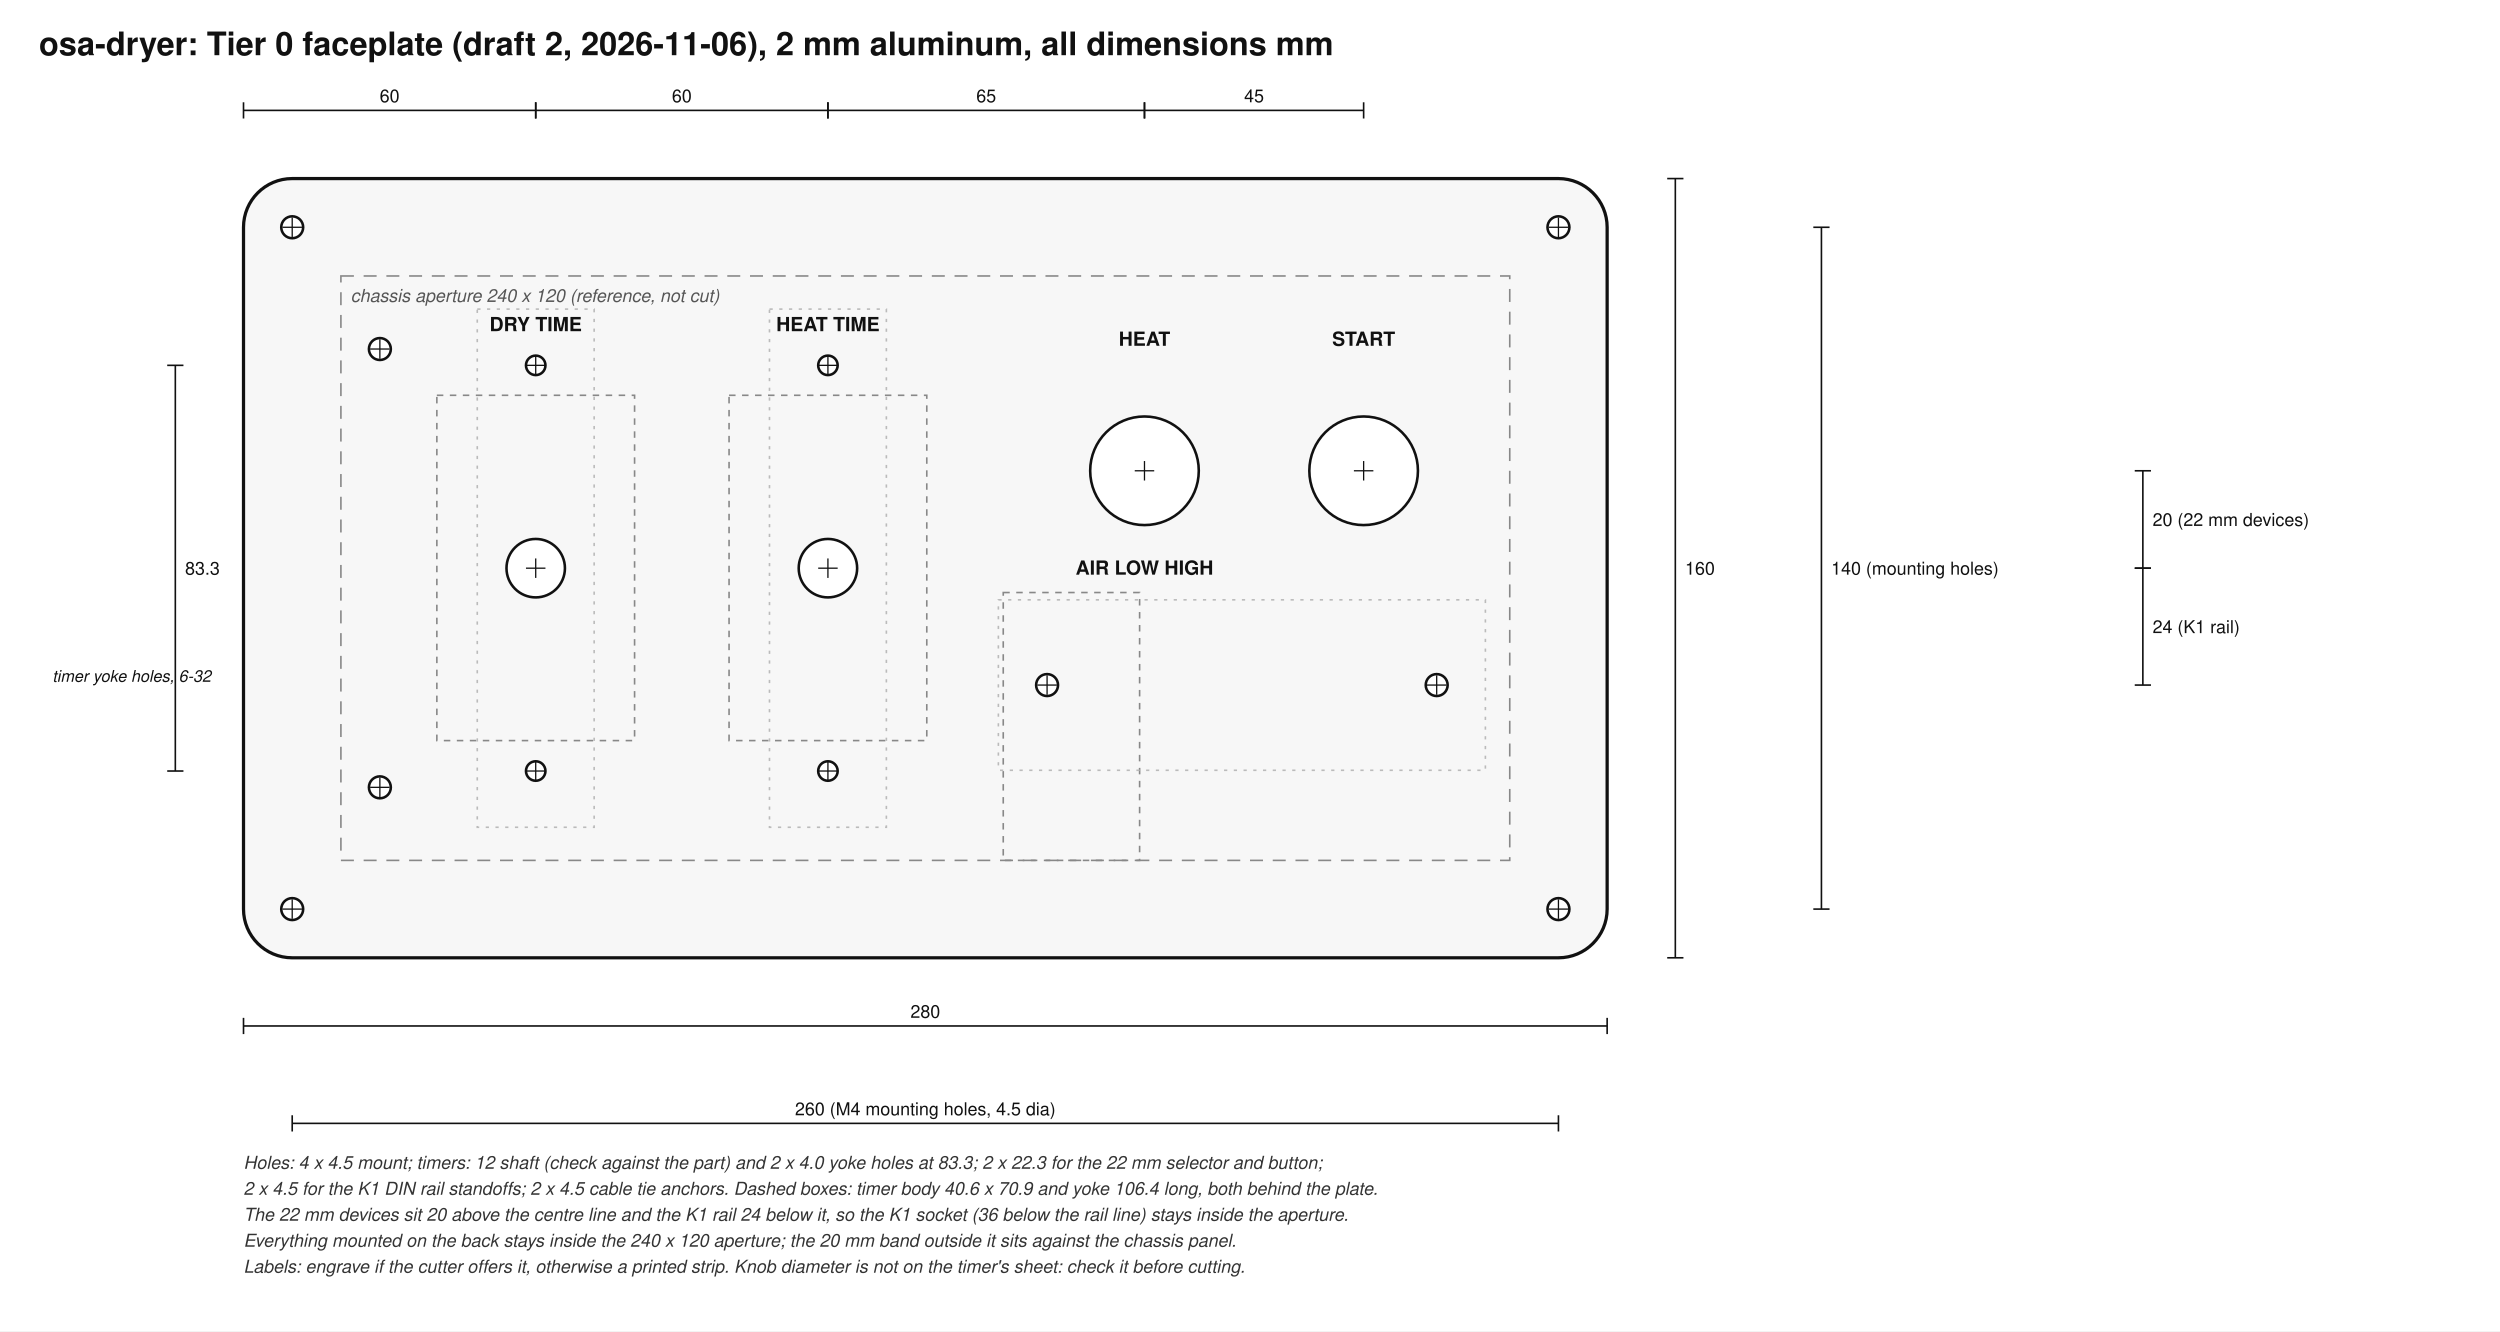
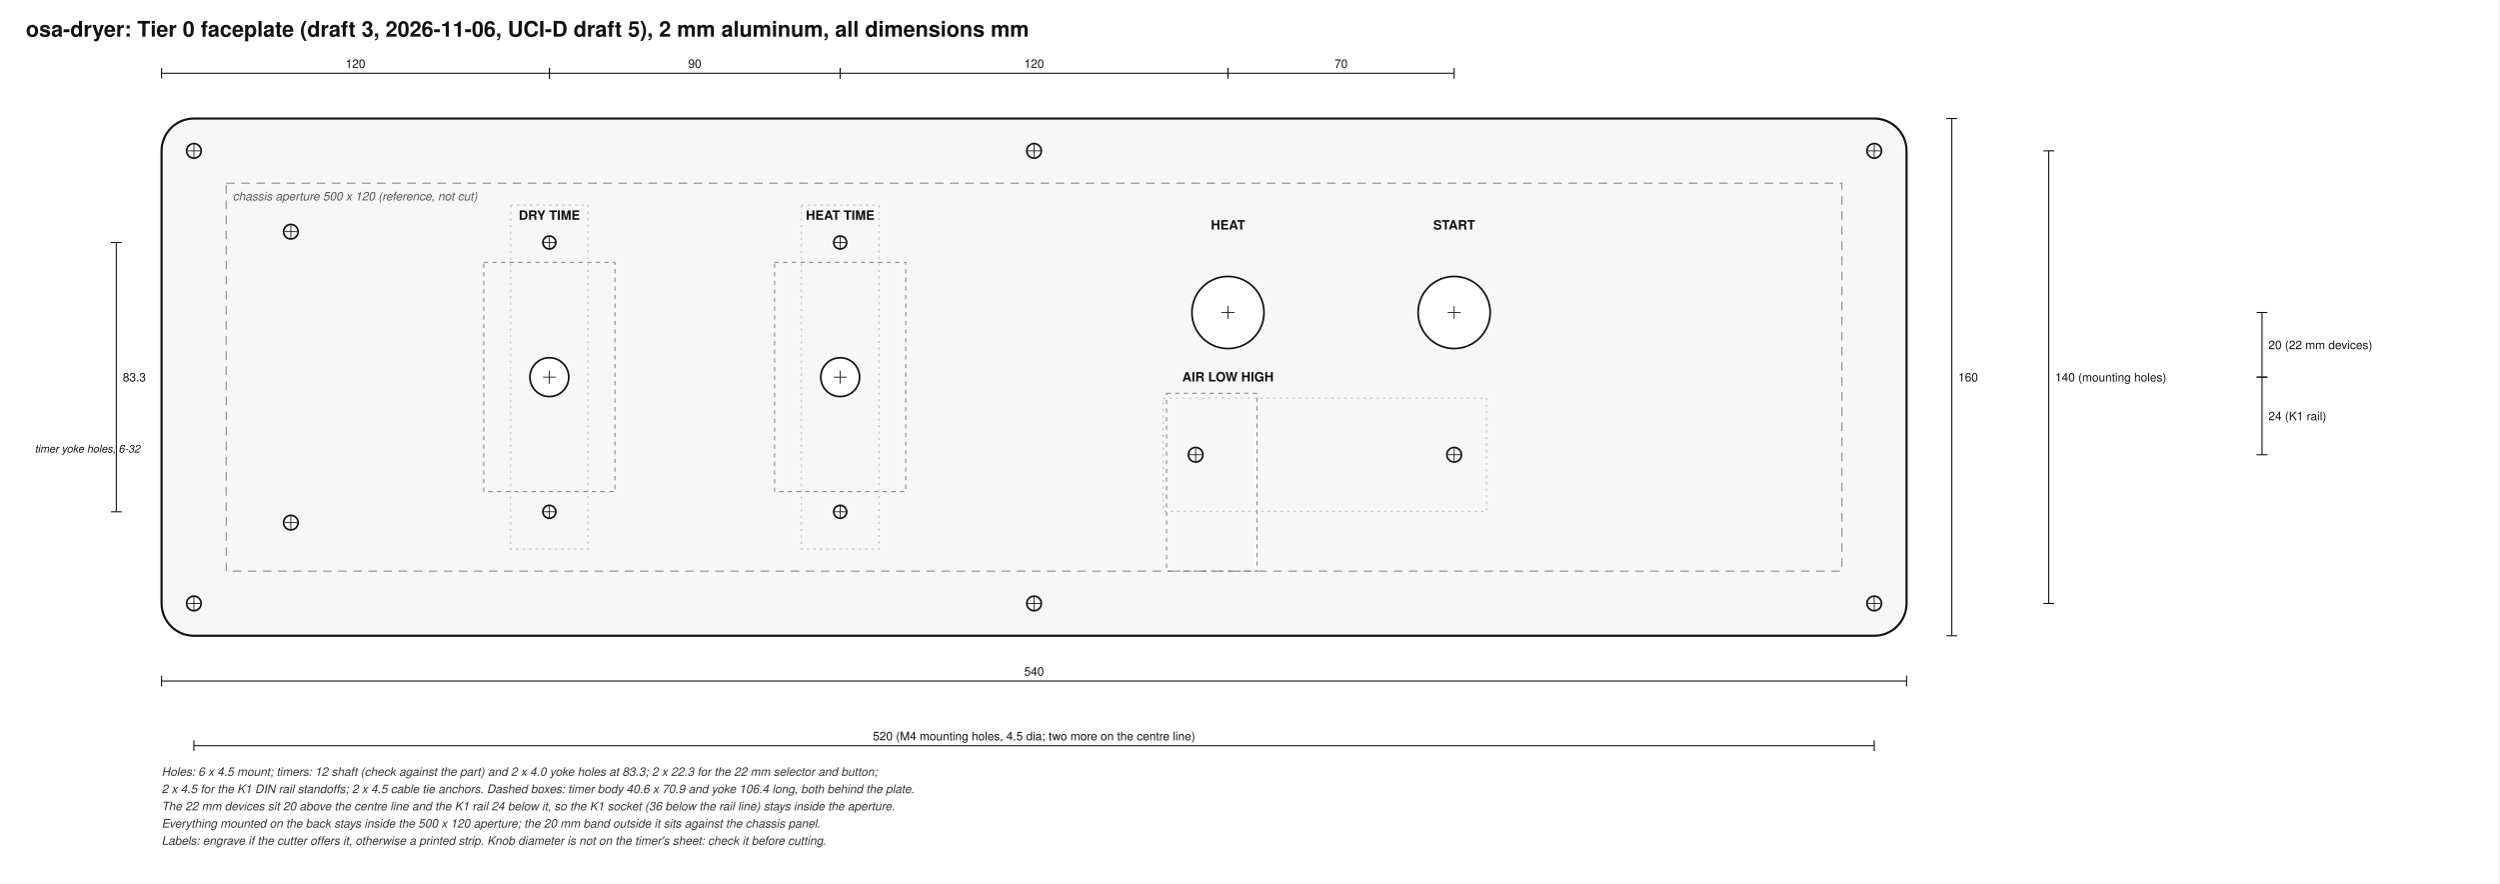
- <svg xmlns="http://www.w3.org/2000/svg" width="1540" height="820" viewBox="0 0 1540 820">
-   <rect x="0" y="0" width="1540" height="820" fill="#ffffff" />
+ <svg xmlns="http://www.w3.org/2000/svg" width="2320" height="820" viewBox="0 0 2320 820">
+   <rect x="0" y="0" width="2320" height="820" fill="#ffffff" />
  <text x="24" y="34" font-family="Helvetica, Arial, sans-serif" font-size="20" text-anchor="start" fill="#111" font-weight="bold">
-     <tspan x="24" dy="0">osa-dryer: Tier 0 faceplate (draft 2, 2026-11-06), 2 mm aluminum, all dimensions mm</tspan>
+     <tspan x="24" dy="0">osa-dryer: Tier 0 faceplate (draft 3, 2026-11-06, UCI-D draft 5), 2 mm aluminum, all dimensions mm</tspan>
  </text>
-   <rect x="150.0" y="110.0" width="840.0" height="480.0" rx="30.0" fill="#f7f7f7" stroke="#111" stroke-width="2" />
-   <rect x="210.0" y="170.0" width="720.0" height="360.0" fill="none" stroke="#888" stroke-width="1" stroke-dasharray="8,6" />
+   <rect x="150.0" y="110.0" width="1620.0" height="480.0" rx="30.0" fill="#f7f7f7" stroke="#111" stroke-width="2" />
+   <rect x="210.0" y="170.0" width="1500.0" height="360.0" fill="none" stroke="#888" stroke-width="1" stroke-dasharray="8,6" />
  <text x="216.0" y="186.0" font-family="Helvetica, Arial, sans-serif" font-size="11" text-anchor="start" fill="#555" font-style="italic">
-     <tspan x="216.0" dy="0">chassis aperture 240 x 120 (reference, not cut)</tspan>
+     <tspan x="216.0" dy="0">chassis aperture 500 x 120 (reference, not cut)</tspan>
  </text>
-   <rect x="269.1" y="243.5" width="121.8" height="212.7" fill="none" stroke="#888" stroke-width="1" stroke-dasharray="4,4" />
-   <rect x="294.0" y="190.4" width="72.0" height="319.2" fill="none" stroke="#bbb" stroke-width="1" stroke-dasharray="2,4" />
  <rect x="449.1" y="243.5" width="121.8" height="212.7" fill="none" stroke="#888" stroke-width="1" stroke-dasharray="4,4" />
  <rect x="474.0" y="190.4" width="72.0" height="319.2" fill="none" stroke="#bbb" stroke-width="1" stroke-dasharray="2,4" />
-   <rect x="618.0" y="365.0" width="84.0" height="165.0" fill="none" stroke="#888" stroke-width="1" stroke-dasharray="4,4" />
-   <rect x="615.0" y="369.5" width="300.0" height="105.0" fill="none" stroke="#bbb" stroke-width="1" stroke-dasharray="2,4" />
+   <rect x="719.1" y="243.5" width="121.8" height="212.7" fill="none" stroke="#888" stroke-width="1" stroke-dasharray="4,4" />
+   <rect x="744.0" y="190.4" width="72.0" height="319.2" fill="none" stroke="#bbb" stroke-width="1" stroke-dasharray="2,4" />
+   <rect x="1083.0" y="365.0" width="84.0" height="165.0" fill="none" stroke="#888" stroke-width="1" stroke-dasharray="4,4" />
+   <rect x="1080.0" y="369.5" width="300.0" height="105.0" fill="none" stroke="#bbb" stroke-width="1" stroke-dasharray="2,4" />
  <circle cx="180.0" cy="560.0" r="6.75" fill="#fff" stroke="#111" stroke-width="1.6" />
  <line x1="174.0" y1="560.0" x2="186.0" y2="560.0" stroke="#111" stroke-width="0.8" />
  <line x1="180.0" y1="554.0" x2="180.0" y2="566.0" stroke="#111" stroke-width="0.8" />
+   <circle cx="1740.0" cy="560.0" r="6.75" fill="#fff" stroke="#111" stroke-width="1.6" />
+   <line x1="1734.0" y1="560.0" x2="1746.0" y2="560.0" stroke="#111" stroke-width="0.8" />
+   <line x1="1740.0" y1="554.0" x2="1740.0" y2="566.0" stroke="#111" stroke-width="0.8" />
+   <circle cx="180.0" cy="140.0" r="6.75" fill="#fff" stroke="#111" stroke-width="1.6" />
+   <line x1="174.0" y1="140.0" x2="186.0" y2="140.0" stroke="#111" stroke-width="0.8" />
+   <line x1="180.0" y1="134.0" x2="180.0" y2="146.0" stroke="#111" stroke-width="0.8" />
+   <circle cx="1740.0" cy="140.0" r="6.75" fill="#fff" stroke="#111" stroke-width="1.6" />
+   <line x1="1734.0" y1="140.0" x2="1746.0" y2="140.0" stroke="#111" stroke-width="0.8" />
+   <line x1="1740.0" y1="134.0" x2="1740.0" y2="146.0" stroke="#111" stroke-width="0.8" />
  <circle cx="960.0" cy="560.0" r="6.75" fill="#fff" stroke="#111" stroke-width="1.6" />
  <line x1="954.0" y1="560.0" x2="966.0" y2="560.0" stroke="#111" stroke-width="0.8" />
  <line x1="960.0" y1="554.0" x2="960.0" y2="566.0" stroke="#111" stroke-width="0.8" />
-   <circle cx="180.0" cy="140.0" r="6.75" fill="#fff" stroke="#111" stroke-width="1.6" />
-   <line x1="174.0" y1="140.0" x2="186.0" y2="140.0" stroke="#111" stroke-width="0.8" />
-   <line x1="180.0" y1="134.0" x2="180.0" y2="146.0" stroke="#111" stroke-width="0.8" />
  <circle cx="960.0" cy="140.0" r="6.75" fill="#fff" stroke="#111" stroke-width="1.6" />
  <line x1="954.0" y1="140.0" x2="966.0" y2="140.0" stroke="#111" stroke-width="0.8" />
  <line x1="960.0" y1="134.0" x2="960.0" y2="146.0" stroke="#111" stroke-width="0.8" />
-   <circle cx="330.0" cy="350.0" r="18.0" fill="#fff" stroke="#111" stroke-width="1.6" />
-   <line x1="324.0" y1="350.0" x2="336.0" y2="350.0" stroke="#111" stroke-width="0.8" />
-   <line x1="330.0" y1="344.0" x2="330.0" y2="356.0" stroke="#111" stroke-width="0.8" />
-   <circle cx="330.0" cy="225.05" r="6.0" fill="#fff" stroke="#111" stroke-width="1.6" />
-   <line x1="324.0" y1="225.05" x2="336.0" y2="225.05" stroke="#111" stroke-width="0.8" />
-   <line x1="330.0" y1="219.05" x2="330.0" y2="231.05" stroke="#111" stroke-width="0.8" />
-   <circle cx="330.0" cy="474.95" r="6.0" fill="#fff" stroke="#111" stroke-width="1.6" />
-   <line x1="324.0" y1="474.95" x2="336.0" y2="474.95" stroke="#111" stroke-width="0.8" />
-   <line x1="330.0" y1="468.95" x2="330.0" y2="480.95" stroke="#111" stroke-width="0.8" />
  <circle cx="510.0" cy="350.0" r="18.0" fill="#fff" stroke="#111" stroke-width="1.6" />
  <line x1="504.0" y1="350.0" x2="516.0" y2="350.0" stroke="#111" stroke-width="0.8" />
  <line x1="510.0" y1="344.0" x2="510.0" y2="356.0" stroke="#111" stroke-width="0.8" />
  <circle cx="510.0" cy="225.05" r="6.0" fill="#fff" stroke="#111" stroke-width="1.6" />
  <line x1="504.0" y1="225.05" x2="516.0" y2="225.05" stroke="#111" stroke-width="0.8" />
  <line x1="510.0" y1="219.05" x2="510.0" y2="231.05" stroke="#111" stroke-width="0.8" />
  <circle cx="510.0" cy="474.95" r="6.0" fill="#fff" stroke="#111" stroke-width="1.6" />
  <line x1="504.0" y1="474.95" x2="516.0" y2="474.95" stroke="#111" stroke-width="0.8" />
  <line x1="510.0" y1="468.95" x2="510.0" y2="480.95" stroke="#111" stroke-width="0.8" />
-   <circle cx="705.0" cy="290.0" r="33.45" fill="#fff" stroke="#111" stroke-width="1.6" />
-   <line x1="699.0" y1="290.0" x2="711.0" y2="290.0" stroke="#111" stroke-width="0.8" />
-   <line x1="705.0" y1="284.0" x2="705.0" y2="296.0" stroke="#111" stroke-width="0.8" />
-   <circle cx="840.0" cy="290.0" r="33.45" fill="#fff" stroke="#111" stroke-width="1.6" />
-   <line x1="834.0" y1="290.0" x2="846.0" y2="290.0" stroke="#111" stroke-width="0.8" />
-   <line x1="840.0" y1="284.0" x2="840.0" y2="296.0" stroke="#111" stroke-width="0.8" />
-   <circle cx="645.0" cy="422.0" r="6.75" fill="#fff" stroke="#111" stroke-width="1.6" />
-   <line x1="639.0" y1="422.0" x2="651.0" y2="422.0" stroke="#111" stroke-width="0.8" />
-   <line x1="645.0" y1="416.0" x2="645.0" y2="428.0" stroke="#111" stroke-width="0.8" />
-   <circle cx="885.0" cy="422.0" r="6.75" fill="#fff" stroke="#111" stroke-width="1.6" />
-   <line x1="879.0" y1="422.0" x2="891.0" y2="422.0" stroke="#111" stroke-width="0.8" />
-   <line x1="885.0" y1="416.0" x2="885.0" y2="428.0" stroke="#111" stroke-width="0.8" />
-   <circle cx="234.0" cy="485.0" r="6.75" fill="#fff" stroke="#111" stroke-width="1.6" />
-   <line x1="228.0" y1="485.0" x2="240.0" y2="485.0" stroke="#111" stroke-width="0.8" />
-   <line x1="234.0" y1="479.0" x2="234.0" y2="491.0" stroke="#111" stroke-width="0.8" />
-   <circle cx="234.0" cy="215.0" r="6.75" fill="#fff" stroke="#111" stroke-width="1.6" />
-   <line x1="228.0" y1="215.0" x2="240.0" y2="215.0" stroke="#111" stroke-width="0.8" />
-   <line x1="234.0" y1="209.0" x2="234.0" y2="221.0" stroke="#111" stroke-width="0.8" />
-   <text x="330.0" y="204.0" font-family="Helvetica, Arial, sans-serif" font-size="12" text-anchor="middle" fill="#111" font-weight="bold">
-     <tspan x="330.0" dy="0">DRY TIME</tspan>
+   <circle cx="780.0" cy="350.0" r="18.0" fill="#fff" stroke="#111" stroke-width="1.6" />
+   <line x1="774.0" y1="350.0" x2="786.0" y2="350.0" stroke="#111" stroke-width="0.8" />
+   <line x1="780.0" y1="344.0" x2="780.0" y2="356.0" stroke="#111" stroke-width="0.8" />
+   <circle cx="780.0" cy="225.05" r="6.0" fill="#fff" stroke="#111" stroke-width="1.6" />
+   <line x1="774.0" y1="225.05" x2="786.0" y2="225.05" stroke="#111" stroke-width="0.8" />
+   <line x1="780.0" y1="219.05" x2="780.0" y2="231.05" stroke="#111" stroke-width="0.8" />
+   <circle cx="780.0" cy="474.95" r="6.0" fill="#fff" stroke="#111" stroke-width="1.6" />
+   <line x1="774.0" y1="474.95" x2="786.0" y2="474.95" stroke="#111" stroke-width="0.8" />
+   <line x1="780.0" y1="468.95" x2="780.0" y2="480.95" stroke="#111" stroke-width="0.8" />
+   <circle cx="1140.0" cy="290.0" r="33.45" fill="#fff" stroke="#111" stroke-width="1.6" />
+   <line x1="1134.0" y1="290.0" x2="1146.0" y2="290.0" stroke="#111" stroke-width="0.8" />
+   <line x1="1140.0" y1="284.0" x2="1140.0" y2="296.0" stroke="#111" stroke-width="0.8" />
+   <circle cx="1350.0" cy="290.0" r="33.45" fill="#fff" stroke="#111" stroke-width="1.6" />
+   <line x1="1344.0" y1="290.0" x2="1356.0" y2="290.0" stroke="#111" stroke-width="0.8" />
+   <line x1="1350.0" y1="284.0" x2="1350.0" y2="296.0" stroke="#111" stroke-width="0.8" />
+   <circle cx="1110.0" cy="422.0" r="6.75" fill="#fff" stroke="#111" stroke-width="1.6" />
+   <line x1="1104.0" y1="422.0" x2="1116.0" y2="422.0" stroke="#111" stroke-width="0.8" />
+   <line x1="1110.0" y1="416.0" x2="1110.0" y2="428.0" stroke="#111" stroke-width="0.8" />
+   <circle cx="1350.0" cy="422.0" r="6.75" fill="#fff" stroke="#111" stroke-width="1.6" />
+   <line x1="1344.0" y1="422.0" x2="1356.0" y2="422.0" stroke="#111" stroke-width="0.8" />
+   <line x1="1350.0" y1="416.0" x2="1350.0" y2="428.0" stroke="#111" stroke-width="0.8" />
+   <circle cx="270.0" cy="485.0" r="6.75" fill="#fff" stroke="#111" stroke-width="1.6" />
+   <line x1="264.0" y1="485.0" x2="276.0" y2="485.0" stroke="#111" stroke-width="0.8" />
+   <line x1="270.0" y1="479.0" x2="270.0" y2="491.0" stroke="#111" stroke-width="0.8" />
+   <circle cx="270.0" cy="215.0" r="6.75" fill="#fff" stroke="#111" stroke-width="1.6" />
+   <line x1="264.0" y1="215.0" x2="276.0" y2="215.0" stroke="#111" stroke-width="0.8" />
+   <line x1="270.0" y1="209.0" x2="270.0" y2="221.0" stroke="#111" stroke-width="0.8" />
+   <text x="510.0" y="204.0" font-family="Helvetica, Arial, sans-serif" font-size="12" text-anchor="middle" fill="#111" font-weight="bold">
+     <tspan x="510.0" dy="0">DRY TIME</tspan>
  </text>
-   <text x="510.0" y="204.0" font-family="Helvetica, Arial, sans-serif" font-size="12" text-anchor="middle" fill="#111" font-weight="bold">
-     <tspan x="510.0" dy="0">HEAT TIME</tspan>
+   <text x="780.0" y="204.0" font-family="Helvetica, Arial, sans-serif" font-size="12" text-anchor="middle" fill="#111" font-weight="bold">
+     <tspan x="780.0" dy="0">HEAT TIME</tspan>
  </text>
-   <text x="705.0" y="213.0" font-family="Helvetica, Arial, sans-serif" font-size="12" text-anchor="middle" fill="#111" font-weight="bold">
-     <tspan x="705.0" dy="0">HEAT</tspan>
+   <text x="1140.0" y="213.0" font-family="Helvetica, Arial, sans-serif" font-size="12" text-anchor="middle" fill="#111" font-weight="bold">
+     <tspan x="1140.0" dy="0">HEAT</tspan>
  </text>
-   <text x="840.0" y="213.0" font-family="Helvetica, Arial, sans-serif" font-size="12" text-anchor="middle" fill="#111" font-weight="bold">
-     <tspan x="840.0" dy="0">START</tspan>
+   <text x="1350.0" y="213.0" font-family="Helvetica, Arial, sans-serif" font-size="12" text-anchor="middle" fill="#111" font-weight="bold">
+     <tspan x="1350.0" dy="0">START</tspan>
  </text>
-   <text x="705.0" y="354.0" font-family="Helvetica, Arial, sans-serif" font-size="12" text-anchor="middle" fill="#111" font-weight="bold">
-     <tspan x="705.0" dy="0">AIR  LOW  HIGH</tspan>
+   <text x="1140.0" y="354.0" font-family="Helvetica, Arial, sans-serif" font-size="12" text-anchor="middle" fill="#111" font-weight="bold">
+     <tspan x="1140.0" dy="0">AIR  LOW  HIGH</tspan>
  </text>
-   <line x1="150.0" y1="632.0" x2="990.0" y2="632.0" stroke="#111" stroke-width="1" />
+   <line x1="150.0" y1="632.0" x2="1770.0" y2="632.0" stroke="#111" stroke-width="1" />
  <line x1="150.0" y1="627.0" x2="150.0" y2="637.0" stroke="#111" stroke-width="1" />
-   <line x1="990.0" y1="627.0" x2="990.0" y2="637.0" stroke="#111" stroke-width="1" />
-   <text x="570.0" y="627.0" font-family="Helvetica, Arial, sans-serif" font-size="11" text-anchor="middle" fill="#111">
-     <tspan x="570.0" dy="0">280</tspan>
+   <line x1="1770.0" y1="627.0" x2="1770.0" y2="637.0" stroke="#111" stroke-width="1" />
+   <text x="960.0" y="627.0" font-family="Helvetica, Arial, sans-serif" font-size="11" text-anchor="middle" fill="#111">
+     <tspan x="960.0" dy="0">540</tspan>
  </text>
-   <line x1="180.0" y1="692.0" x2="960.0" y2="692.0" stroke="#111" stroke-width="1" />
+   <line x1="180.0" y1="692.0" x2="1740.0" y2="692.0" stroke="#111" stroke-width="1" />
  <line x1="180.0" y1="687.0" x2="180.0" y2="697.0" stroke="#111" stroke-width="1" />
-   <line x1="960.0" y1="687.0" x2="960.0" y2="697.0" stroke="#111" stroke-width="1" />
-   <text x="570.0" y="687.0" font-family="Helvetica, Arial, sans-serif" font-size="11" text-anchor="middle" fill="#111">
-     <tspan x="570.0" dy="0">260 (M4 mounting holes, 4.5 dia)</tspan>
+   <line x1="1740.0" y1="687.0" x2="1740.0" y2="697.0" stroke="#111" stroke-width="1" />
+   <text x="960.0" y="687.0" font-family="Helvetica, Arial, sans-serif" font-size="11" text-anchor="middle" fill="#111">
+     <tspan x="960.0" dy="0">520 (M4 mounting holes, 4.5 dia; two more on the centre line)</tspan>
  </text>
-   <line x1="1032.0" y1="590.0" x2="1032.0" y2="110.0" stroke="#111" stroke-width="1" />
-   <line x1="1027.0" y1="590.0" x2="1037.0" y2="590.0" stroke="#111" stroke-width="1" />
-   <line x1="1027.0" y1="110.0" x2="1037.0" y2="110.0" stroke="#111" stroke-width="1" />
-   <text x="1038.0" y="354.0" font-family="Helvetica, Arial, sans-serif" font-size="11" fill="#111">160</text>
-   <line x1="1122.0" y1="560.0" x2="1122.0" y2="140.0" stroke="#111" stroke-width="1" />
-   <line x1="1117.0" y1="560.0" x2="1127.0" y2="560.0" stroke="#111" stroke-width="1" />
-   <line x1="1117.0" y1="140.0" x2="1127.0" y2="140.0" stroke="#111" stroke-width="1" />
-   <text x="1128.0" y="354.0" font-family="Helvetica, Arial, sans-serif" font-size="11" fill="#111">140 (mounting holes)</text>
-   <line x1="150.0" y1="68.0" x2="330.0" y2="68.0" stroke="#111" stroke-width="1" />
+   <line x1="1812.0" y1="590.0" x2="1812.0" y2="110.0" stroke="#111" stroke-width="1" />
+   <line x1="1807.0" y1="590.0" x2="1817.0" y2="590.0" stroke="#111" stroke-width="1" />
+   <line x1="1807.0" y1="110.0" x2="1817.0" y2="110.0" stroke="#111" stroke-width="1" />
+   <text x="1818.0" y="354.0" font-family="Helvetica, Arial, sans-serif" font-size="11" fill="#111">160</text>
+   <line x1="1902.0" y1="560.0" x2="1902.0" y2="140.0" stroke="#111" stroke-width="1" />
+   <line x1="1897.0" y1="560.0" x2="1907.0" y2="560.0" stroke="#111" stroke-width="1" />
+   <line x1="1897.0" y1="140.0" x2="1907.0" y2="140.0" stroke="#111" stroke-width="1" />
+   <text x="1908.0" y="354.0" font-family="Helvetica, Arial, sans-serif" font-size="11" fill="#111">140 (mounting holes)</text>
+   <line x1="150.0" y1="68.0" x2="510.0" y2="68.0" stroke="#111" stroke-width="1" />
  <line x1="150.0" y1="63.0" x2="150.0" y2="73.0" stroke="#111" stroke-width="1" />
-   <line x1="330.0" y1="63.0" x2="330.0" y2="73.0" stroke="#111" stroke-width="1" />
-   <text x="240.0" y="63.0" font-family="Helvetica, Arial, sans-serif" font-size="11" text-anchor="middle" fill="#111">
-     <tspan x="240.0" dy="0">60</tspan>
+   <line x1="510.0" y1="63.0" x2="510.0" y2="73.0" stroke="#111" stroke-width="1" />
+   <text x="330.0" y="63.0" font-family="Helvetica, Arial, sans-serif" font-size="11" text-anchor="middle" fill="#111">
+     <tspan x="330.0" dy="0">120</tspan>
  </text>
-   <line x1="330.0" y1="68.0" x2="510.0" y2="68.0" stroke="#111" stroke-width="1" />
-   <line x1="330.0" y1="63.0" x2="330.0" y2="73.0" stroke="#111" stroke-width="1" />
+   <line x1="510.0" y1="68.0" x2="780.0" y2="68.0" stroke="#111" stroke-width="1" />
  <line x1="510.0" y1="63.0" x2="510.0" y2="73.0" stroke="#111" stroke-width="1" />
-   <text x="420.0" y="63.0" font-family="Helvetica, Arial, sans-serif" font-size="11" text-anchor="middle" fill="#111">
-     <tspan x="420.0" dy="0">60</tspan>
+   <line x1="780.0" y1="63.0" x2="780.0" y2="73.0" stroke="#111" stroke-width="1" />
+   <text x="645.0" y="63.0" font-family="Helvetica, Arial, sans-serif" font-size="11" text-anchor="middle" fill="#111">
+     <tspan x="645.0" dy="0">90</tspan>
  </text>
-   <line x1="510.0" y1="68.0" x2="705.0" y2="68.0" stroke="#111" stroke-width="1" />
-   <line x1="510.0" y1="63.0" x2="510.0" y2="73.0" stroke="#111" stroke-width="1" />
-   <line x1="705.0" y1="63.0" x2="705.0" y2="73.0" stroke="#111" stroke-width="1" />
-   <text x="607.5" y="63.0" font-family="Helvetica, Arial, sans-serif" font-size="11" text-anchor="middle" fill="#111">
-     <tspan x="607.5" dy="0">65</tspan>
+   <line x1="780.0" y1="68.0" x2="1140.0" y2="68.0" stroke="#111" stroke-width="1" />
+   <line x1="780.0" y1="63.0" x2="780.0" y2="73.0" stroke="#111" stroke-width="1" />
+   <line x1="1140.0" y1="63.0" x2="1140.0" y2="73.0" stroke="#111" stroke-width="1" />
+   <text x="960.0" y="63.0" font-family="Helvetica, Arial, sans-serif" font-size="11" text-anchor="middle" fill="#111">
+     <tspan x="960.0" dy="0">120</tspan>
  </text>
-   <line x1="705.0" y1="68.0" x2="840.0" y2="68.0" stroke="#111" stroke-width="1" />
-   <line x1="705.0" y1="63.0" x2="705.0" y2="73.0" stroke="#111" stroke-width="1" />
-   <line x1="840.0" y1="63.0" x2="840.0" y2="73.0" stroke="#111" stroke-width="1" />
-   <text x="772.5" y="63.0" font-family="Helvetica, Arial, sans-serif" font-size="11" text-anchor="middle" fill="#111">
-     <tspan x="772.5" dy="0">45</tspan>
+   <line x1="1140.0" y1="68.0" x2="1350.0" y2="68.0" stroke="#111" stroke-width="1" />
+   <line x1="1140.0" y1="63.0" x2="1140.0" y2="73.0" stroke="#111" stroke-width="1" />
+   <line x1="1350.0" y1="63.0" x2="1350.0" y2="73.0" stroke="#111" stroke-width="1" />
+   <text x="1245.0" y="63.0" font-family="Helvetica, Arial, sans-serif" font-size="11" text-anchor="middle" fill="#111">
+     <tspan x="1245.0" dy="0">70</tspan>
  </text>
  <line x1="108.0" y1="474.95" x2="108.0" y2="225.05" stroke="#111" stroke-width="1" />
  <line x1="103.0" y1="474.95" x2="113.0" y2="474.95" stroke="#111" stroke-width="1" />
  <line x1="103.0" y1="225.05" x2="113.0" y2="225.05" stroke="#111" stroke-width="1" />
  <text x="114.0" y="354.0" font-family="Helvetica, Arial, sans-serif" font-size="11" fill="#111">83.3</text>
-   <line x1="1320.0" y1="350.0" x2="1320.0" y2="290.0" stroke="#111" stroke-width="1" />
-   <line x1="1315.0" y1="350.0" x2="1325.0" y2="350.0" stroke="#111" stroke-width="1" />
-   <line x1="1315.0" y1="290.0" x2="1325.0" y2="290.0" stroke="#111" stroke-width="1" />
-   <text x="1326.0" y="324.0" font-family="Helvetica, Arial, sans-serif" font-size="11" fill="#111">20 (22 mm devices)</text>
-   <line x1="1320.0" y1="422.0" x2="1320.0" y2="350.0" stroke="#111" stroke-width="1" />
-   <line x1="1315.0" y1="422.0" x2="1325.0" y2="422.0" stroke="#111" stroke-width="1" />
-   <line x1="1315.0" y1="350.0" x2="1325.0" y2="350.0" stroke="#111" stroke-width="1" />
-   <text x="1326.0" y="390.0" font-family="Helvetica, Arial, sans-serif" font-size="11" fill="#111">24 (K1 rail)</text>
+   <line x1="2100.0" y1="350.0" x2="2100.0" y2="290.0" stroke="#111" stroke-width="1" />
+   <line x1="2095.0" y1="350.0" x2="2105.0" y2="350.0" stroke="#111" stroke-width="1" />
+   <line x1="2095.0" y1="290.0" x2="2105.0" y2="290.0" stroke="#111" stroke-width="1" />
+   <text x="2106.0" y="324.0" font-family="Helvetica, Arial, sans-serif" font-size="11" fill="#111">20 (22 mm devices)</text>
+   <line x1="2100.0" y1="422.0" x2="2100.0" y2="350.0" stroke="#111" stroke-width="1" />
+   <line x1="2095.0" y1="422.0" x2="2105.0" y2="422.0" stroke="#111" stroke-width="1" />
+   <line x1="2095.0" y1="350.0" x2="2105.0" y2="350.0" stroke="#111" stroke-width="1" />
+   <text x="2106.0" y="390.0" font-family="Helvetica, Arial, sans-serif" font-size="11" fill="#111">24 (K1 rail)</text>
  <text x="130.0" y="420.0" font-family="Helvetica, Arial, sans-serif" font-size="10" text-anchor="end" fill="#111" font-style="italic">
    <tspan x="130.0" dy="0">timer yoke holes, 6-32</tspan>
  </text>
  <text x="150" y="720.0" font-family="Helvetica, Arial, sans-serif" font-size="11" text-anchor="start" fill="#333" font-style="italic">
-     <tspan x="150" dy="0">Holes: 4 x 4.5 mount; timers: 12 shaft (check against the part) and 2 x 4.0 yoke holes at 83.3; 2 x 22.3 for the 22 mm selector and button;</tspan>
+     <tspan x="150" dy="0">Holes: 6 x 4.5 mount; timers: 12 shaft (check against the part) and 2 x 4.0 yoke holes at 83.3; 2 x 22.3 for the 22 mm selector and button;</tspan>
  </text>
  <text x="150" y="736.0" font-family="Helvetica, Arial, sans-serif" font-size="11" text-anchor="start" fill="#333" font-style="italic">
    <tspan x="150" dy="0">2 x 4.5 for the K1 DIN rail standoffs; 2 x 4.5 cable tie anchors. Dashed boxes: timer body 40.6 x 70.9 and yoke 106.4 long, both behind the plate.</tspan>
  </text>
  <text x="150" y="752.0" font-family="Helvetica, Arial, sans-serif" font-size="11" text-anchor="start" fill="#333" font-style="italic">
    <tspan x="150" dy="0">The 22 mm devices sit 20 above the centre line and the K1 rail 24 below it, so the K1 socket (36 below the rail line) stays inside the aperture.</tspan>
  </text>
  <text x="150" y="768.0" font-family="Helvetica, Arial, sans-serif" font-size="11" text-anchor="start" fill="#333" font-style="italic">
-     <tspan x="150" dy="0">Everything mounted on the back stays inside the 240 x 120 aperture; the 20 mm band outside it sits against the chassis panel.</tspan>
+     <tspan x="150" dy="0">Everything mounted on the back stays inside the 500 x 120 aperture; the 20 mm band outside it sits against the chassis panel.</tspan>
  </text>
  <text x="150" y="784.0" font-family="Helvetica, Arial, sans-serif" font-size="11" text-anchor="start" fill="#333" font-style="italic">
    <tspan x="150" dy="0">Labels: engrave if the cutter offers it, otherwise a printed strip. Knob diameter is not on the timer's sheet: check it before cutting.</tspan>
  </text>
</svg>
